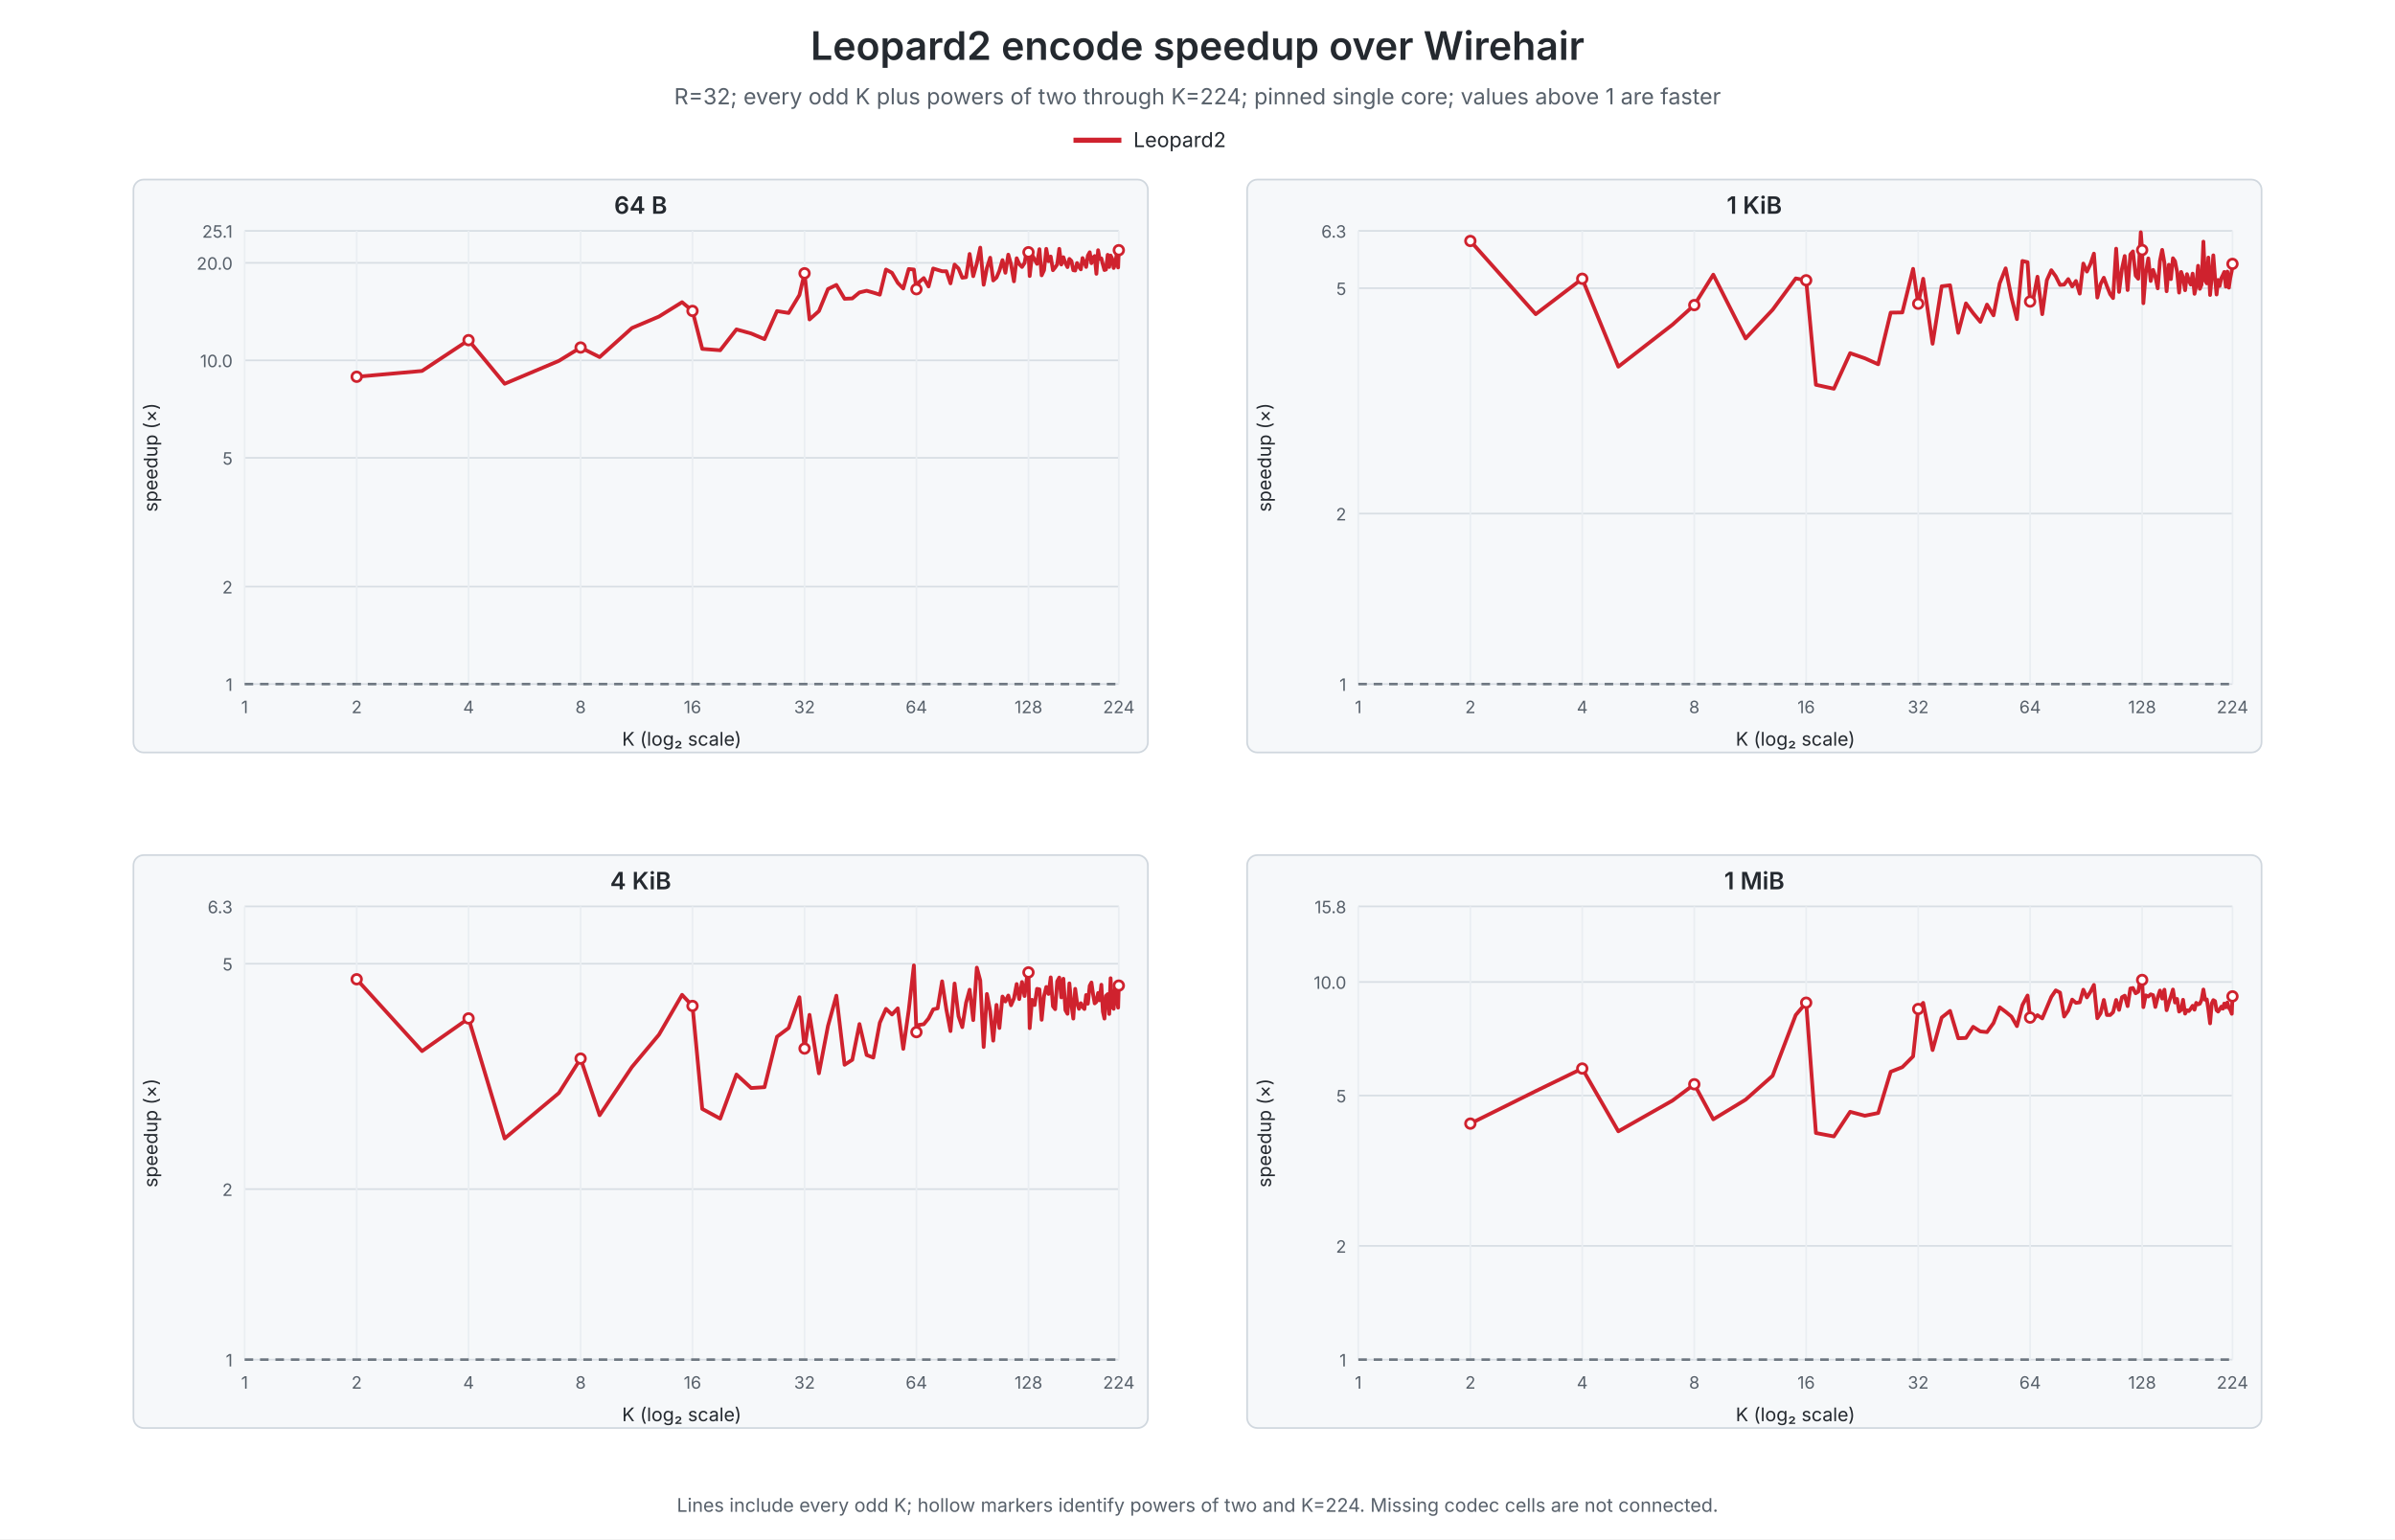
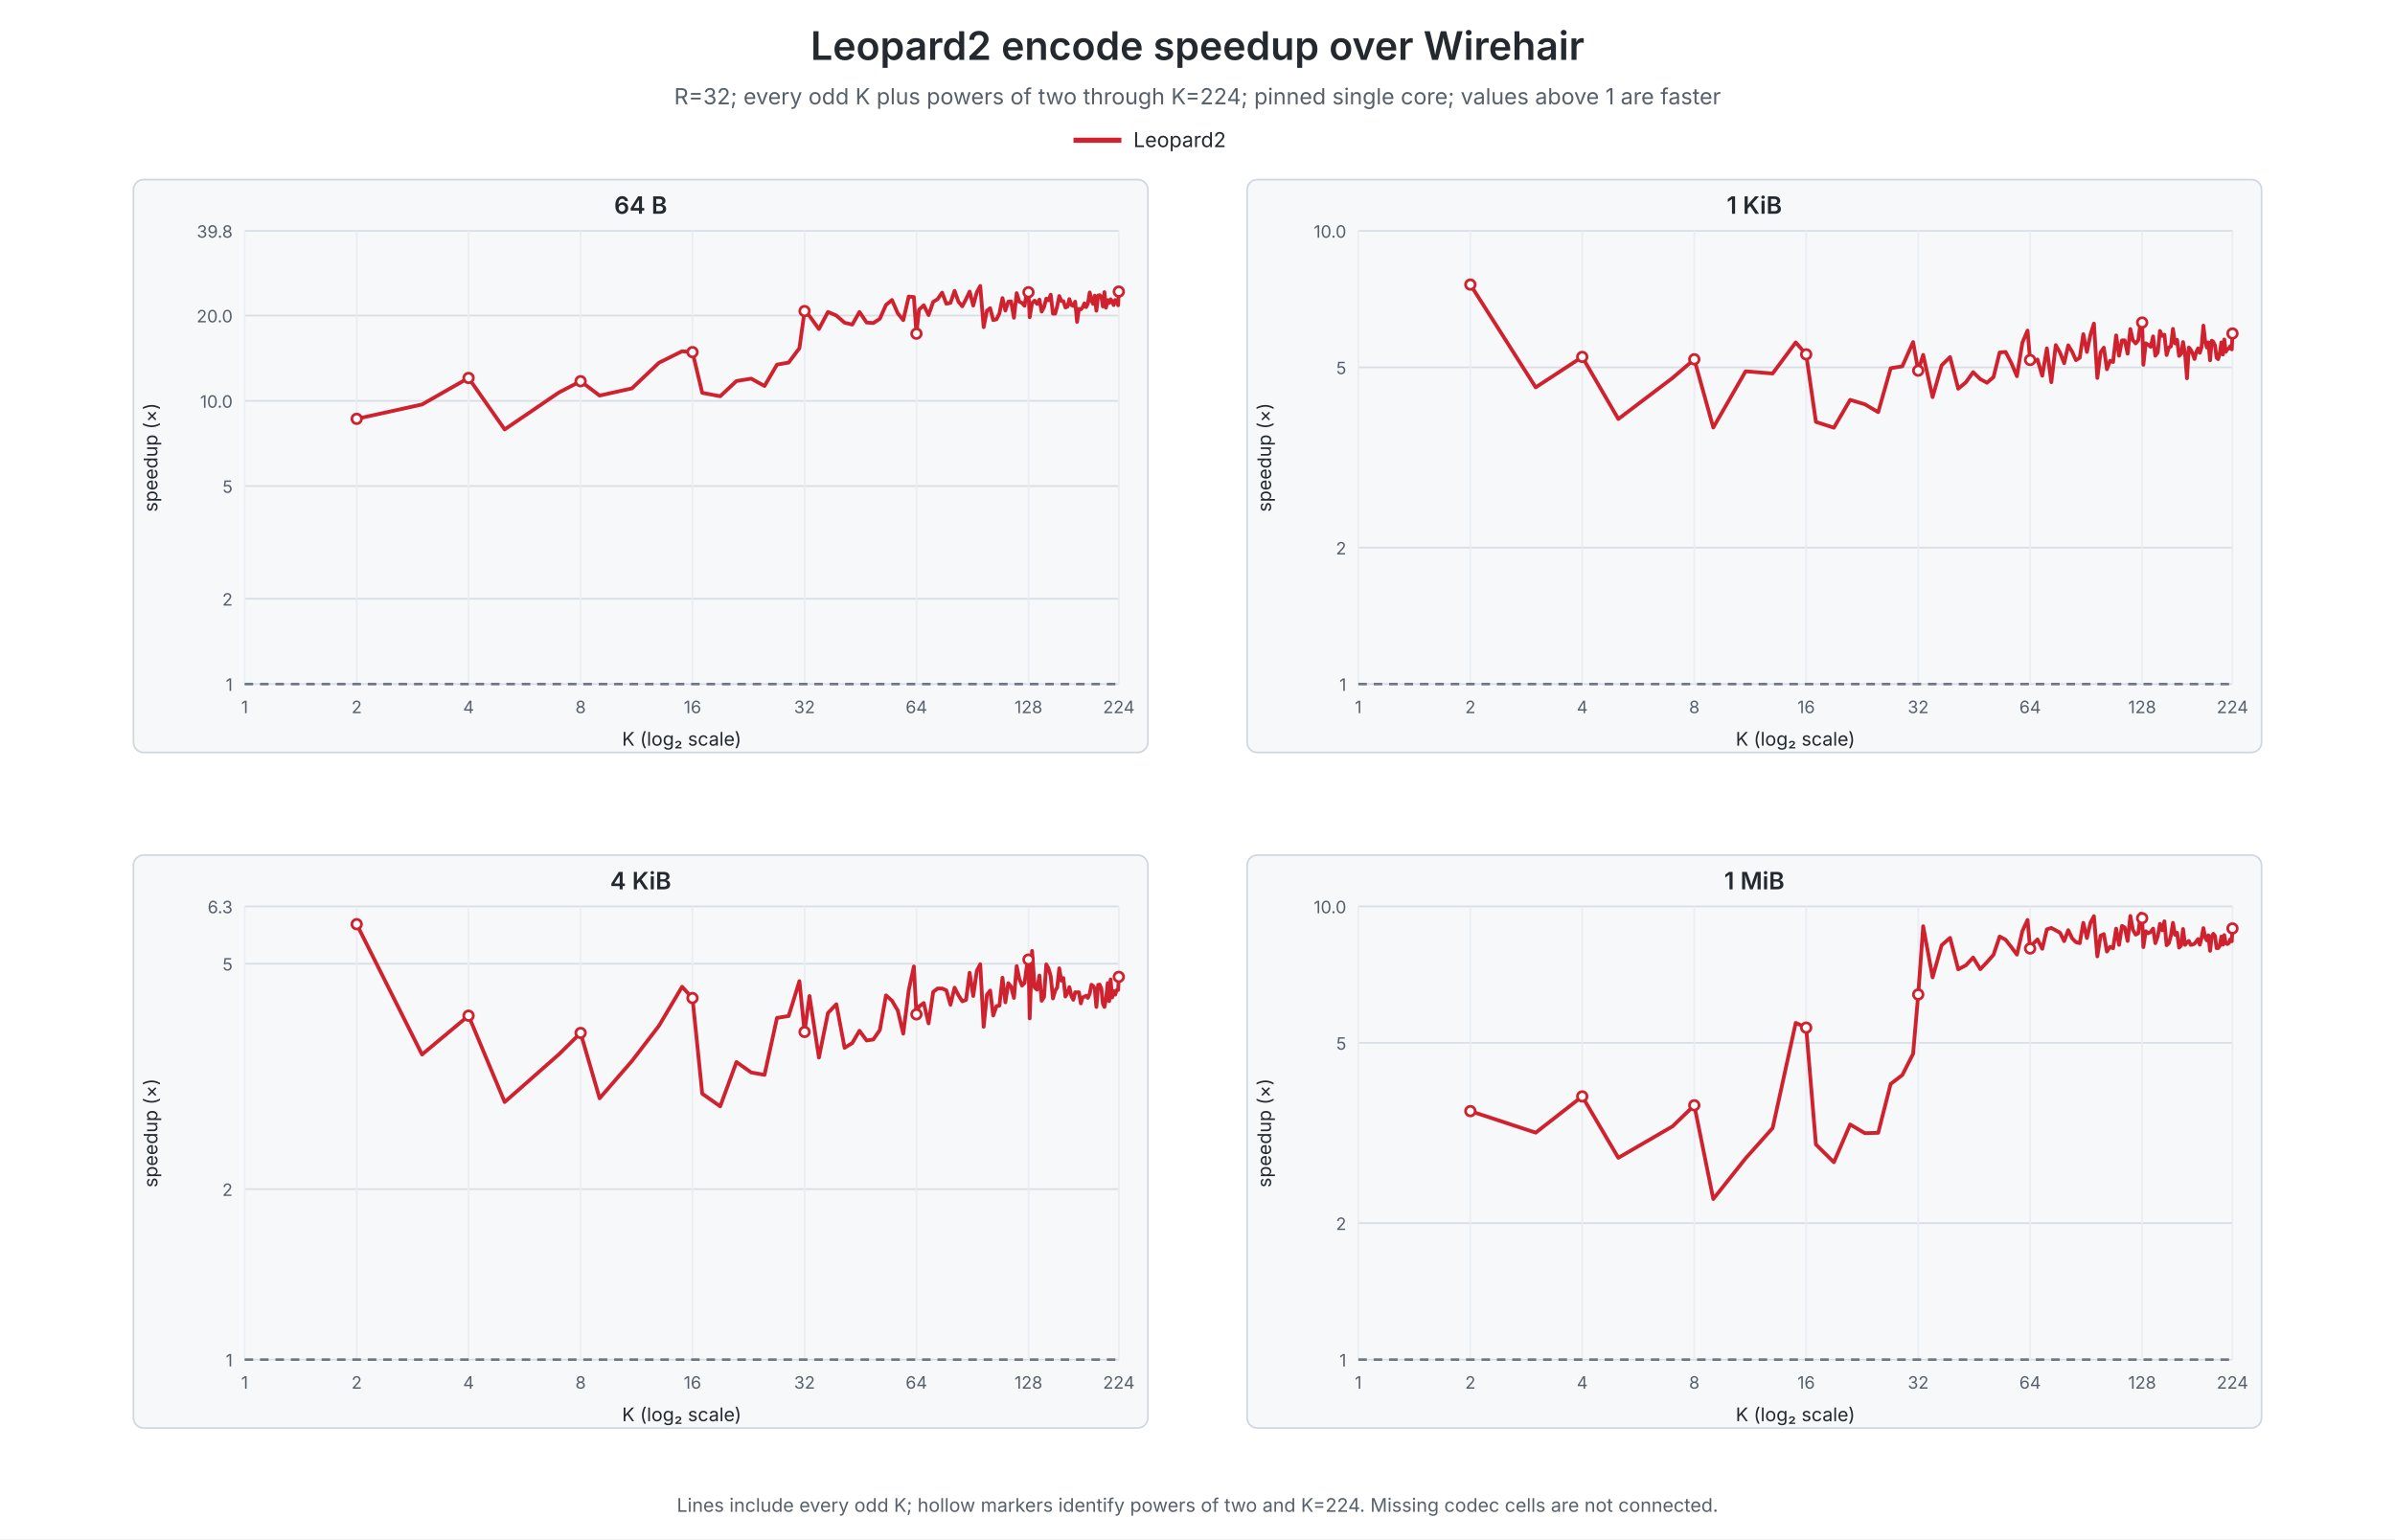
<svg xmlns="http://www.w3.org/2000/svg" width="1400" height="900" viewBox="0 0 1400 900">
  <rect width="100%" height="100%" fill="#ffffff" />
  <style>text { font-family: -apple-system,BlinkMacSystemFont,"Segoe UI",sans-serif; }</style>
  <text x="700.0" y="35.0" font-size="23" text-anchor="middle" font-weight="600" fill="#24292f">Leopard2 encode speedup over Wirehair</text>
  <text x="700.0" y="61.0" font-size="13" text-anchor="middle" font-weight="normal" fill="#57606a">R=32; every odd K plus powers of two through K=224; pinned single core; values above 1 are faster</text>
  <line x1="627.5" y1="82" x2="655.5" y2="82" stroke="#cf222e" stroke-width="3" />
  <text x="662.5" y="86.0" font-size="12" text-anchor="start" font-weight="normal" fill="#24292f">Leopard2</text>
  <rect x="78.0" y="105.0" width="593.0" height="335.0" rx="6" fill="#f6f8fa" stroke="#d0d7de" />
  <text x="374.5" y="125.0" font-size="14" text-anchor="middle" font-weight="600" fill="#24292f">64 B</text>
  <line x1="143.0" y1="400.0" x2="654.0" y2="400.0" stroke="#d8dee4" stroke-width="1" />
  <text x="136.0" y="404.0" font-size="10" text-anchor="end" font-weight="normal" fill="#57606a">1</text>
-   <line x1="143.0" y1="343.0" x2="654.0" y2="343.0" stroke="#d8dee4" stroke-width="1" />
-   <text x="136.0" y="347.0" font-size="10" text-anchor="end" font-weight="normal" fill="#57606a">2</text>
-   <line x1="143.0" y1="267.7" x2="654.0" y2="267.7" stroke="#d8dee4" stroke-width="1" />
-   <text x="136.0" y="271.7" font-size="10" text-anchor="end" font-weight="normal" fill="#57606a">5</text>
-   <line x1="143.0" y1="210.7" x2="654.0" y2="210.7" stroke="#d8dee4" stroke-width="1" />
-   <text x="136.0" y="214.7" font-size="10" text-anchor="end" font-weight="normal" fill="#57606a">10.0</text>
-   <line x1="143.0" y1="153.7" x2="654.0" y2="153.7" stroke="#d8dee4" stroke-width="1" />
-   <text x="136.0" y="157.7" font-size="10" text-anchor="end" font-weight="normal" fill="#57606a">20.0</text>
+   <line x1="143.0" y1="350.1" x2="654.0" y2="350.1" stroke="#d8dee4" stroke-width="1" />
+   <text x="136.0" y="354.1" font-size="10" text-anchor="end" font-weight="normal" fill="#57606a">2</text>
+   <line x1="143.0" y1="284.2" x2="654.0" y2="284.2" stroke="#d8dee4" stroke-width="1" />
+   <text x="136.0" y="288.2" font-size="10" text-anchor="end" font-weight="normal" fill="#57606a">5</text>
+   <line x1="143.0" y1="234.4" x2="654.0" y2="234.4" stroke="#d8dee4" stroke-width="1" />
+   <text x="136.0" y="238.4" font-size="10" text-anchor="end" font-weight="normal" fill="#57606a">10.0</text>
+   <line x1="143.0" y1="184.5" x2="654.0" y2="184.5" stroke="#d8dee4" stroke-width="1" />
+   <text x="136.0" y="188.5" font-size="10" text-anchor="end" font-weight="normal" fill="#57606a">20.0</text>
  <line x1="143.0" y1="135.0" x2="654.0" y2="135.0" stroke="#d8dee4" stroke-width="1" />
-   <text x="136.0" y="139.0" font-size="10" text-anchor="end" font-weight="normal" fill="#57606a">25.1</text>
+   <text x="136.0" y="139.0" font-size="10" text-anchor="end" font-weight="normal" fill="#57606a">39.8</text>
  <line x1="143.0" y1="135.0" x2="143.0" y2="400.0" stroke="#eaeef2" stroke-width="1" />
  <text x="143.0" y="417.0" font-size="10" text-anchor="middle" font-weight="normal" fill="#57606a">1</text>
  <line x1="208.5" y1="135.0" x2="208.5" y2="400.0" stroke="#eaeef2" stroke-width="1" />
  <text x="208.5" y="417.0" font-size="10" text-anchor="middle" font-weight="normal" fill="#57606a">2</text>
  <line x1="273.9" y1="135.0" x2="273.9" y2="400.0" stroke="#eaeef2" stroke-width="1" />
  <text x="273.9" y="417.0" font-size="10" text-anchor="middle" font-weight="normal" fill="#57606a">4</text>
  <line x1="339.4" y1="135.0" x2="339.4" y2="400.0" stroke="#eaeef2" stroke-width="1" />
  <text x="339.4" y="417.0" font-size="10" text-anchor="middle" font-weight="normal" fill="#57606a">8</text>
  <line x1="404.8" y1="135.0" x2="404.8" y2="400.0" stroke="#eaeef2" stroke-width="1" />
  <text x="404.8" y="417.0" font-size="10" text-anchor="middle" font-weight="normal" fill="#57606a">16</text>
  <line x1="470.3" y1="135.0" x2="470.3" y2="400.0" stroke="#eaeef2" stroke-width="1" />
  <text x="470.3" y="417.0" font-size="10" text-anchor="middle" font-weight="normal" fill="#57606a">32</text>
  <line x1="535.7" y1="135.0" x2="535.7" y2="400.0" stroke="#eaeef2" stroke-width="1" />
  <text x="535.7" y="417.0" font-size="10" text-anchor="middle" font-weight="normal" fill="#57606a">64</text>
  <line x1="601.2" y1="135.0" x2="601.2" y2="400.0" stroke="#eaeef2" stroke-width="1" />
  <text x="601.2" y="417.0" font-size="10" text-anchor="middle" font-weight="normal" fill="#57606a">128</text>
  <line x1="654.0" y1="135.0" x2="654.0" y2="400.0" stroke="#eaeef2" stroke-width="1" />
  <text x="654.0" y="417.0" font-size="10" text-anchor="middle" font-weight="normal" fill="#57606a">224</text>
  <line x1="143.0" y1="400.0" x2="654.0" y2="400.0" stroke="#6e7781" stroke-width="1.5" stroke-dasharray="5 4" />
-   <polyline points="208.5,220.3 246.7,216.9 273.9,198.9 295.0,224.4 326.7,211.0 339.4,203.2 350.5,208.8 369.4,191.8 385.2,185.1 398.7,176.7 404.8,181.8 410.5,204.0 421.0,204.8 430.5,192.6 439.1,195.0 446.9,198.3 454.2,181.9 461.0,183.0 467.3,172.5 470.3,159.8 473.2,186.8 478.7,181.9 484.0,169.0 488.9,166.6 493.7,174.7 498.2,174.5 502.4,171.0 506.6,170.0 510.5,171.1 514.3,172.3 517.9,157.6 521.4,159.5 524.8,165.4 528.0,168.7 531.2,157.3 534.2,157.6 535.7,169.1 537.2,165.0 540.0,162.6 542.8,167.5 545.5,157.0 548.1,157.8 550.7,158.6 553.2,158.6 555.6,165.7 558.0,154.7 560.3,157.0 562.5,162.4 564.7,162.1 566.8,148.5 568.9,161.5 571.0,154.0 573.0,144.8 575.0,166.5 576.9,156.7 578.8,150.7 580.6,164.0 582.5,162.3 584.2,158.3 586.0,152.1 587.7,159.5 589.4,148.9 591.0,154.5 592.7,164.5 594.3,151.0 595.8,154.4 597.4,156.1 598.9,153.8 600.4,145.6 601.2,147.5 601.9,161.4 603.3,148.9 604.8,151.8 606.2,154.3 607.6,145.7 608.9,161.0 610.3,158.0 611.6,145.5 612.9,152.7 614.2,150.0 615.5,158.0 616.8,156.4 618.0,154.6 619.2,145.5 620.4,154.7 621.6,150.4 622.8,153.9 624.0,156.2 625.1,151.4 626.3,152.6 627.4,158.0 628.5,158.2 629.6,153.8 630.7,156.0 631.8,157.5 632.8,150.9 633.9,153.4 634.9,156.1 635.9,149.5 637.0,147.5 638.0,153.9 639.0,150.5 639.9,149.7 640.9,160.1 641.9,146.3 642.8,151.5 643.8,151.1 644.7,154.7 645.6,157.9 646.5,157.6 647.5,149.0 648.4,156.1 649.2,149.4 650.1,151.2 651.0,156.7 651.9,154.3 652.7,149.1 653.6,156.4 654.0,146.3" fill="none" stroke="#cf222e" stroke-width="2.2" stroke-linejoin="round" stroke-linecap="round" />
-   <circle cx="208.5" cy="220.3" r="2.8" fill="#fff" stroke="#cf222e" stroke-width="1.6" />
-   <circle cx="273.9" cy="198.9" r="2.8" fill="#fff" stroke="#cf222e" stroke-width="1.6" />
-   <circle cx="339.4" cy="203.2" r="2.8" fill="#fff" stroke="#cf222e" stroke-width="1.6" />
-   <circle cx="404.8" cy="181.8" r="2.8" fill="#fff" stroke="#cf222e" stroke-width="1.6" />
-   <circle cx="470.3" cy="159.8" r="2.8" fill="#fff" stroke="#cf222e" stroke-width="1.6" />
-   <circle cx="535.7" cy="169.1" r="2.8" fill="#fff" stroke="#cf222e" stroke-width="1.6" />
-   <circle cx="601.2" cy="147.5" r="2.8" fill="#fff" stroke="#cf222e" stroke-width="1.6" />
-   <circle cx="654.0" cy="146.3" r="2.8" fill="#fff" stroke="#cf222e" stroke-width="1.6" />
+   <polyline points="208.5,244.9 246.7,236.5 273.9,221.0 295.0,251.1 326.7,229.5 339.4,222.9 350.5,231.3 369.4,227.1 385.2,212.1 398.7,205.4 404.8,205.9 410.5,229.7 421.0,231.7 430.5,222.8 439.1,221.4 446.9,225.7 454.2,213.2 461.0,212.0 467.3,203.6 470.3,181.9 473.2,184.8 478.7,192.4 484.0,182.4 488.9,184.5 493.7,188.7 498.2,189.8 502.4,182.4 506.6,188.6 510.5,188.9 514.3,186.4 517.9,178.3 521.4,175.4 524.8,183.2 528.0,187.2 531.2,173.4 534.2,173.7 535.7,195.1 537.2,181.1 540.0,178.5 542.8,184.2 545.5,176.5 548.1,174.9 550.7,171.1 553.2,177.6 555.6,177.1 558.0,170.1 560.3,176.5 562.5,179.1 564.7,174.9 566.8,170.5 568.9,178.7 571.0,170.9 573.0,167.2 575.0,191.3 576.9,181.7 578.8,180.2 580.6,187.2 582.5,186.7 584.2,183.3 586.0,174.3 587.7,181.6 589.4,176.4 591.0,176.2 592.7,185.8 594.3,171.4 595.8,176.4 597.4,177.1 598.9,178.8 600.4,169.6 601.2,170.9 601.9,185.5 603.3,177.2 604.8,175.8 606.2,177.7 607.6,175.2 608.9,182.2 610.3,179.5 611.6,174.6 612.9,175.6 614.2,172.3 615.5,183.4 616.8,183.4 618.0,179.0 619.2,173.1 620.4,176.0 621.6,176.1 622.8,179.8 624.0,179.3 625.1,174.9 626.3,178.4 627.4,178.9 628.5,176.4 629.6,188.2 630.7,180.6 631.8,180.9 632.8,179.8 633.9,177.4 634.9,179.6 635.9,177.6 637.0,171.0 638.0,175.8 639.0,177.7 639.9,172.9 640.9,181.7 641.9,172.8 642.8,172.6 643.8,173.5 644.7,179.2 645.6,170.8 646.5,179.9 647.5,175.5 648.4,177.2 649.2,175.0 650.1,176.1 651.0,178.4 651.9,175.4 652.7,175.9 653.6,178.5 654.0,170.5" fill="none" stroke="#cf222e" stroke-width="2.2" stroke-linejoin="round" stroke-linecap="round" />
+   <circle cx="208.5" cy="244.9" r="2.8" fill="#fff" stroke="#cf222e" stroke-width="1.6" />
+   <circle cx="273.9" cy="221.0" r="2.8" fill="#fff" stroke="#cf222e" stroke-width="1.6" />
+   <circle cx="339.4" cy="222.9" r="2.8" fill="#fff" stroke="#cf222e" stroke-width="1.6" />
+   <circle cx="404.8" cy="205.9" r="2.8" fill="#fff" stroke="#cf222e" stroke-width="1.6" />
+   <circle cx="470.3" cy="181.9" r="2.8" fill="#fff" stroke="#cf222e" stroke-width="1.6" />
+   <circle cx="535.7" cy="195.1" r="2.8" fill="#fff" stroke="#cf222e" stroke-width="1.6" />
+   <circle cx="601.2" cy="170.9" r="2.8" fill="#fff" stroke="#cf222e" stroke-width="1.6" />
+   <circle cx="654.0" cy="170.5" r="2.8" fill="#fff" stroke="#cf222e" stroke-width="1.6" />
  <text x="398.5" y="436.0" font-size="11" text-anchor="middle" font-weight="normal" fill="#24292f">K (log₂ scale)</text>
  <text x="92.0" y="267.5" font-size="11" text-anchor="middle" font-weight="normal" fill="#24292f" transform="rotate(-90 92.0 267.5)">speedup (×)</text>
  <rect x="729.0" y="105.0" width="593.0" height="335.0" rx="6" fill="#f6f8fa" stroke="#d0d7de" />
  <text x="1025.5" y="125.0" font-size="14" text-anchor="middle" font-weight="600" fill="#24292f">1 KiB</text>
  <line x1="794.0" y1="400.0" x2="1305.0" y2="400.0" stroke="#d8dee4" stroke-width="1" />
  <text x="787.0" y="404.0" font-size="10" text-anchor="end" font-weight="normal" fill="#57606a">1</text>
-   <line x1="794.0" y1="300.3" x2="1305.0" y2="300.3" stroke="#d8dee4" stroke-width="1" />
-   <text x="787.0" y="304.3" font-size="10" text-anchor="end" font-weight="normal" fill="#57606a">2</text>
-   <line x1="794.0" y1="168.5" x2="1305.0" y2="168.5" stroke="#d8dee4" stroke-width="1" />
-   <text x="787.0" y="172.5" font-size="10" text-anchor="end" font-weight="normal" fill="#57606a">5</text>
+   <line x1="794.0" y1="320.2" x2="1305.0" y2="320.2" stroke="#d8dee4" stroke-width="1" />
+   <text x="787.0" y="324.2" font-size="10" text-anchor="end" font-weight="normal" fill="#57606a">2</text>
+   <line x1="794.0" y1="214.8" x2="1305.0" y2="214.8" stroke="#d8dee4" stroke-width="1" />
+   <text x="787.0" y="218.8" font-size="10" text-anchor="end" font-weight="normal" fill="#57606a">5</text>
  <line x1="794.0" y1="135.0" x2="1305.0" y2="135.0" stroke="#d8dee4" stroke-width="1" />
-   <text x="787.0" y="139.0" font-size="10" text-anchor="end" font-weight="normal" fill="#57606a">6.3</text>
+   <text x="787.0" y="139.0" font-size="10" text-anchor="end" font-weight="normal" fill="#57606a">10.0</text>
  <line x1="794.0" y1="135.0" x2="794.0" y2="400.0" stroke="#eaeef2" stroke-width="1" />
  <text x="794.0" y="417.0" font-size="10" text-anchor="middle" font-weight="normal" fill="#57606a">1</text>
  <line x1="859.5" y1="135.0" x2="859.5" y2="400.0" stroke="#eaeef2" stroke-width="1" />
  <text x="859.5" y="417.0" font-size="10" text-anchor="middle" font-weight="normal" fill="#57606a">2</text>
  <line x1="924.9" y1="135.0" x2="924.9" y2="400.0" stroke="#eaeef2" stroke-width="1" />
  <text x="924.9" y="417.0" font-size="10" text-anchor="middle" font-weight="normal" fill="#57606a">4</text>
  <line x1="990.4" y1="135.0" x2="990.4" y2="400.0" stroke="#eaeef2" stroke-width="1" />
  <text x="990.4" y="417.0" font-size="10" text-anchor="middle" font-weight="normal" fill="#57606a">8</text>
  <line x1="1055.8" y1="135.0" x2="1055.8" y2="400.0" stroke="#eaeef2" stroke-width="1" />
  <text x="1055.8" y="417.0" font-size="10" text-anchor="middle" font-weight="normal" fill="#57606a">16</text>
  <line x1="1121.3" y1="135.0" x2="1121.3" y2="400.0" stroke="#eaeef2" stroke-width="1" />
  <text x="1121.3" y="417.0" font-size="10" text-anchor="middle" font-weight="normal" fill="#57606a">32</text>
  <line x1="1186.7" y1="135.0" x2="1186.7" y2="400.0" stroke="#eaeef2" stroke-width="1" />
  <text x="1186.7" y="417.0" font-size="10" text-anchor="middle" font-weight="normal" fill="#57606a">64</text>
  <line x1="1252.2" y1="135.0" x2="1252.2" y2="400.0" stroke="#eaeef2" stroke-width="1" />
  <text x="1252.2" y="417.0" font-size="10" text-anchor="middle" font-weight="normal" fill="#57606a">128</text>
  <line x1="1305.0" y1="135.0" x2="1305.0" y2="400.0" stroke="#eaeef2" stroke-width="1" />
  <text x="1305.0" y="417.0" font-size="10" text-anchor="middle" font-weight="normal" fill="#57606a">224</text>
  <line x1="794.0" y1="400.0" x2="1305.0" y2="400.0" stroke="#6e7781" stroke-width="1.5" stroke-dasharray="5 4" />
-   <polyline points="859.5,140.9 897.7,183.7 924.9,163.0 946.0,214.4 977.7,189.8 990.4,178.4 1001.5,160.6 1020.4,197.9 1036.2,181.1 1049.7,162.8 1055.8,163.9 1061.5,225.0 1072.0,227.3 1081.5,206.5 1090.1,209.5 1097.9,213.0 1105.2,182.8 1112.0,182.7 1118.3,157.2 1121.3,177.6 1124.2,163.0 1129.7,201.0 1135.0,167.4 1139.9,166.8 1144.7,194.6 1149.2,177.4 1153.4,183.1 1157.6,188.2 1161.5,178.1 1165.3,184.4 1168.9,165.7 1172.4,156.9 1175.8,174.1 1179.0,186.6 1182.2,152.6 1185.2,153.3 1186.7,176.3 1188.2,176.6 1191.0,161.8 1193.8,183.7 1196.5,163.8 1199.1,158.0 1201.7,161.6 1204.2,166.6 1206.6,166.4 1209.0,163.2 1211.3,167.5 1213.5,164.3 1215.7,171.7 1217.8,154.1 1219.9,158.8 1222.0,154.3 1224.0,148.3 1226.0,174.0 1227.9,166.1 1229.8,162.4 1231.6,167.3 1233.5,172.0 1235.2,174.3 1237.0,145.4 1238.7,170.7 1240.4,157.2 1242.0,149.7 1243.7,169.6 1245.3,148.8 1246.8,147.0 1248.4,161.2 1249.9,163.0 1251.4,135.8 1252.2,146.2 1252.9,177.3 1254.3,159.7 1255.8,151.1 1257.2,164.3 1258.6,157.8 1259.9,161.7 1261.3,168.6 1262.6,152.5 1263.9,146.1 1265.2,153.6 1266.5,170.3 1267.8,154.8 1269.0,163.2 1270.2,151.0 1271.4,152.7 1272.6,158.8 1273.8,171.1 1275.0,159.0 1276.1,162.2 1277.3,169.7 1278.4,160.3 1279.5,164.0 1280.6,166.4 1281.7,160.0 1282.8,171.8 1283.8,167.1 1284.9,155.4 1285.9,168.9 1286.9,166.5 1288.0,141.3 1289.0,164.1 1290.0,165.7 1290.9,150.6 1291.9,172.5 1292.9,161.6 1293.8,149.3 1294.8,162.4 1295.7,172.2 1296.6,163.7 1297.5,167.2 1298.5,162.6 1299.4,160.8 1300.2,159.0 1301.1,167.6 1302.0,158.8 1302.9,168.2 1303.7,162.7 1304.6,158.3 1305.0,154.3" fill="none" stroke="#cf222e" stroke-width="2.2" stroke-linejoin="round" stroke-linecap="round" />
-   <circle cx="859.5" cy="140.9" r="2.8" fill="#fff" stroke="#cf222e" stroke-width="1.6" />
-   <circle cx="924.9" cy="163.0" r="2.8" fill="#fff" stroke="#cf222e" stroke-width="1.6" />
-   <circle cx="990.4" cy="178.4" r="2.8" fill="#fff" stroke="#cf222e" stroke-width="1.6" />
-   <circle cx="1055.8" cy="163.9" r="2.8" fill="#fff" stroke="#cf222e" stroke-width="1.6" />
-   <circle cx="1121.3" cy="177.6" r="2.8" fill="#fff" stroke="#cf222e" stroke-width="1.6" />
-   <circle cx="1186.7" cy="176.3" r="2.8" fill="#fff" stroke="#cf222e" stroke-width="1.6" />
-   <circle cx="1252.2" cy="146.2" r="2.8" fill="#fff" stroke="#cf222e" stroke-width="1.6" />
-   <circle cx="1305.0" cy="154.3" r="2.8" fill="#fff" stroke="#cf222e" stroke-width="1.6" />
+   <polyline points="859.5,166.4 897.7,226.5 924.9,208.7 946.0,245.0 977.7,221.0 990.4,210.1 1001.5,250.0 1020.4,217.1 1036.2,218.4 1049.7,200.2 1055.8,207.2 1061.5,246.7 1072.0,250.1 1081.5,233.8 1090.1,236.4 1097.9,241.0 1105.2,215.3 1112.0,214.2 1118.3,200.0 1121.3,216.7 1124.2,207.5 1129.7,232.2 1135.0,213.6 1139.9,208.8 1144.7,227.3 1149.2,223.5 1153.4,217.6 1157.6,221.7 1161.5,223.8 1165.3,220.5 1168.9,206.1 1172.4,205.8 1175.8,212.4 1179.0,220.0 1182.2,200.3 1185.2,193.3 1186.7,210.5 1188.2,212.0 1191.0,210.2 1193.8,219.7 1196.5,203.7 1199.1,223.5 1201.7,201.8 1204.2,206.2 1206.6,212.4 1209.0,201.9 1211.3,205.7 1213.5,210.6 1215.7,209.2 1217.8,195.4 1219.9,205.8 1222.0,195.6 1224.0,189.2 1226.0,221.0 1227.9,206.0 1229.8,203.3 1231.6,215.9 1233.5,210.9 1235.2,211.7 1237.0,196.1 1238.7,208.0 1240.4,199.0 1242.0,199.0 1243.7,206.8 1245.3,192.4 1246.8,199.0 1248.4,200.8 1249.9,199.0 1251.4,187.5 1252.2,188.6 1252.9,213.3 1254.3,200.7 1255.8,201.6 1257.2,202.8 1258.6,196.7 1259.9,208.0 1261.3,206.1 1262.6,193.5 1263.9,196.4 1265.2,195.7 1266.5,207.6 1267.8,203.2 1269.0,202.6 1270.2,192.3 1271.4,200.8 1272.6,198.7 1273.8,208.1 1275.0,206.9 1276.1,200.0 1277.3,207.1 1278.4,221.2 1279.5,203.2 1280.6,204.5 1281.7,206.8 1282.8,209.9 1283.8,205.9 1284.9,203.7 1285.9,206.3 1286.9,203.2 1288.0,190.4 1289.0,199.2 1290.0,203.2 1290.9,200.2 1291.9,210.7 1292.9,199.2 1293.8,199.9 1294.8,202.0 1295.7,209.1 1296.6,210.0 1297.5,206.9 1298.5,200.2 1299.4,207.3 1300.2,198.5 1301.1,205.7 1302.0,204.3 1302.9,203.8 1303.7,202.4 1304.6,204.3 1305.0,195.0" fill="none" stroke="#cf222e" stroke-width="2.2" stroke-linejoin="round" stroke-linecap="round" />
+   <circle cx="859.5" cy="166.4" r="2.8" fill="#fff" stroke="#cf222e" stroke-width="1.6" />
+   <circle cx="924.9" cy="208.7" r="2.8" fill="#fff" stroke="#cf222e" stroke-width="1.6" />
+   <circle cx="990.4" cy="210.1" r="2.8" fill="#fff" stroke="#cf222e" stroke-width="1.6" />
+   <circle cx="1055.8" cy="207.2" r="2.8" fill="#fff" stroke="#cf222e" stroke-width="1.6" />
+   <circle cx="1121.3" cy="216.7" r="2.8" fill="#fff" stroke="#cf222e" stroke-width="1.6" />
+   <circle cx="1186.7" cy="210.5" r="2.8" fill="#fff" stroke="#cf222e" stroke-width="1.6" />
+   <circle cx="1252.2" cy="188.6" r="2.8" fill="#fff" stroke="#cf222e" stroke-width="1.6" />
+   <circle cx="1305.0" cy="195.0" r="2.8" fill="#fff" stroke="#cf222e" stroke-width="1.6" />
  <text x="1049.5" y="436.0" font-size="11" text-anchor="middle" font-weight="normal" fill="#24292f">K (log₂ scale)</text>
  <text x="743.0" y="267.5" font-size="11" text-anchor="middle" font-weight="normal" fill="#24292f" transform="rotate(-90 743.0 267.5)">speedup (×)</text>
  <rect x="78.0" y="500.0" width="593.0" height="335.0" rx="6" fill="#f6f8fa" stroke="#d0d7de" />
  <text x="374.5" y="520.0" font-size="14" text-anchor="middle" font-weight="600" fill="#24292f">4 KiB</text>
  <line x1="143.0" y1="795.0" x2="654.0" y2="795.0" stroke="#d8dee4" stroke-width="1" />
  <text x="136.0" y="799.0" font-size="10" text-anchor="end" font-weight="normal" fill="#57606a">1</text>
  <line x1="143.0" y1="695.3" x2="654.0" y2="695.3" stroke="#d8dee4" stroke-width="1" />
  <text x="136.0" y="699.3" font-size="10" text-anchor="end" font-weight="normal" fill="#57606a">2</text>
  <line x1="143.0" y1="563.5" x2="654.0" y2="563.5" stroke="#d8dee4" stroke-width="1" />
  <text x="136.0" y="567.5" font-size="10" text-anchor="end" font-weight="normal" fill="#57606a">5</text>
  <line x1="143.0" y1="530.0" x2="654.0" y2="530.0" stroke="#d8dee4" stroke-width="1" />
  <text x="136.0" y="534.0" font-size="10" text-anchor="end" font-weight="normal" fill="#57606a">6.3</text>
  <line x1="143.0" y1="530.0" x2="143.0" y2="795.0" stroke="#eaeef2" stroke-width="1" />
  <text x="143.0" y="812.0" font-size="10" text-anchor="middle" font-weight="normal" fill="#57606a">1</text>
  <line x1="208.5" y1="530.0" x2="208.5" y2="795.0" stroke="#eaeef2" stroke-width="1" />
  <text x="208.5" y="812.0" font-size="10" text-anchor="middle" font-weight="normal" fill="#57606a">2</text>
  <line x1="273.9" y1="530.0" x2="273.9" y2="795.0" stroke="#eaeef2" stroke-width="1" />
  <text x="273.9" y="812.0" font-size="10" text-anchor="middle" font-weight="normal" fill="#57606a">4</text>
  <line x1="339.4" y1="530.0" x2="339.4" y2="795.0" stroke="#eaeef2" stroke-width="1" />
  <text x="339.4" y="812.0" font-size="10" text-anchor="middle" font-weight="normal" fill="#57606a">8</text>
  <line x1="404.8" y1="530.0" x2="404.8" y2="795.0" stroke="#eaeef2" stroke-width="1" />
  <text x="404.8" y="812.0" font-size="10" text-anchor="middle" font-weight="normal" fill="#57606a">16</text>
  <line x1="470.3" y1="530.0" x2="470.3" y2="795.0" stroke="#eaeef2" stroke-width="1" />
  <text x="470.3" y="812.0" font-size="10" text-anchor="middle" font-weight="normal" fill="#57606a">32</text>
  <line x1="535.7" y1="530.0" x2="535.7" y2="795.0" stroke="#eaeef2" stroke-width="1" />
  <text x="535.7" y="812.0" font-size="10" text-anchor="middle" font-weight="normal" fill="#57606a">64</text>
  <line x1="601.2" y1="530.0" x2="601.2" y2="795.0" stroke="#eaeef2" stroke-width="1" />
  <text x="601.2" y="812.0" font-size="10" text-anchor="middle" font-weight="normal" fill="#57606a">128</text>
  <line x1="654.0" y1="530.0" x2="654.0" y2="795.0" stroke="#eaeef2" stroke-width="1" />
  <text x="654.0" y="812.0" font-size="10" text-anchor="middle" font-weight="normal" fill="#57606a">224</text>
  <line x1="143.0" y1="795.0" x2="654.0" y2="795.0" stroke="#6e7781" stroke-width="1.5" stroke-dasharray="5 4" />
-   <polyline points="208.5,572.6 246.7,614.6 273.9,595.5 295.0,665.7 326.7,639.1 339.4,619.0 350.5,652.1 369.4,623.9 385.2,605.0 398.7,581.7 404.8,588.2 410.5,648.4 421.0,654.1 430.5,628.3 439.1,636.2 446.9,635.7 454.2,606.2 461.0,601.1 467.3,583.1 470.3,613.1 473.2,593.4 478.7,627.6 484.0,599.9 488.9,582.2 493.7,622.6 498.2,619.7 502.4,598.8 506.6,616.9 510.5,618.4 514.3,598.0 517.9,589.9 521.4,593.2 524.8,589.6 528.0,613.3 531.2,590.7 534.2,564.5 535.7,603.5 537.2,599.3 540.0,598.9 542.8,595.5 545.5,590.2 548.1,589.6 550.7,573.8 553.2,590.3 555.6,602.9 558.0,575.1 560.3,594.2 562.5,600.6 564.7,586.4 566.8,578.7 568.9,596.5 571.0,565.8 573.0,573.3 575.0,612.2 576.9,581.2 578.8,591.2 580.6,608.5 582.5,587.6 584.2,601.1 586.0,582.7 587.7,585.6 589.4,582.1 591.0,587.8 592.7,583.8 594.3,575.4 595.8,584.2 597.4,574.2 598.9,582.4 600.4,570.9 601.2,568.6 601.9,601.2 603.3,584.6 604.8,587.7 606.2,578.2 607.6,578.5 608.9,596.3 610.3,582.4 611.6,577.1 612.9,581.2 614.2,571.5 615.5,588.4 616.8,590.1 618.0,573.8 619.2,571.6 620.4,583.2 621.6,572.3 622.8,590.7 624.0,592.8 625.1,575.0 626.3,587.5 627.4,595.6 628.5,578.2 629.6,586.3 630.7,589.9 631.8,586.6 632.8,588.8 633.9,590.0 634.9,581.8 635.9,586.9 637.0,576.4 638.0,574.5 639.0,581.6 639.9,586.7 640.9,585.8 641.9,580.6 642.8,584.9 643.8,575.8 644.7,591.6 645.6,595.6 646.5,582.3 647.5,581.3 648.4,592.9 649.2,572.0 650.1,588.9 651.0,589.9 651.9,576.9 652.7,583.4 653.6,589.2 654.0,576.3" fill="none" stroke="#cf222e" stroke-width="2.2" stroke-linejoin="round" stroke-linecap="round" />
-   <circle cx="208.5" cy="572.6" r="2.8" fill="#fff" stroke="#cf222e" stroke-width="1.6" />
-   <circle cx="273.9" cy="595.5" r="2.8" fill="#fff" stroke="#cf222e" stroke-width="1.6" />
-   <circle cx="339.4" cy="619.0" r="2.8" fill="#fff" stroke="#cf222e" stroke-width="1.6" />
-   <circle cx="404.8" cy="588.2" r="2.8" fill="#fff" stroke="#cf222e" stroke-width="1.6" />
-   <circle cx="470.3" cy="613.1" r="2.8" fill="#fff" stroke="#cf222e" stroke-width="1.6" />
-   <circle cx="535.7" cy="603.5" r="2.8" fill="#fff" stroke="#cf222e" stroke-width="1.6" />
-   <circle cx="601.2" cy="568.6" r="2.8" fill="#fff" stroke="#cf222e" stroke-width="1.6" />
-   <circle cx="654.0" cy="576.3" r="2.8" fill="#fff" stroke="#cf222e" stroke-width="1.6" />
+   <polyline points="208.5,540.4 246.7,616.6 273.9,593.9 295.0,644.4 326.7,616.5 339.4,604.0 350.5,642.2 369.4,620.4 385.2,599.8 398.7,577.0 404.8,583.6 410.5,639.5 421.0,646.9 430.5,621.0 439.1,627.1 446.9,628.5 454.2,595.2 461.0,594.1 467.3,573.7 470.3,603.4 473.2,582.4 478.7,618.4 484.0,592.3 488.9,587.2 493.7,612.7 498.2,609.9 502.4,602.7 506.6,608.4 510.5,607.8 514.3,602.3 517.9,582.0 521.4,585.1 524.8,590.9 528.0,604.4 531.2,579.0 534.2,565.1 535.7,593.1 537.2,588.5 540.0,586.5 542.8,598.4 545.5,580.0 548.1,578.0 550.7,578.0 553.2,579.1 555.6,587.5 558.0,577.5 560.3,582.0 562.5,585.5 564.7,584.7 566.8,568.8 568.9,582.4 571.0,567.7 573.0,563.8 575.0,600.4 576.9,581.7 578.8,579.2 580.6,593.8 582.5,588.3 584.2,588.0 586.0,571.7 587.7,586.1 589.4,574.9 591.0,576.9 592.7,583.5 594.3,564.9 595.8,572.2 597.4,576.3 598.9,574.8 600.4,563.7 601.2,561.1 601.9,595.5 603.3,556.0 604.8,577.4 606.2,578.7 607.6,570.4 608.9,585.2 610.3,583.0 611.6,563.9 612.9,566.2 614.2,570.8 615.5,583.8 616.8,579.3 618.0,577.4 619.2,566.2 620.4,573.4 621.6,571.9 622.8,582.7 624.0,580.5 625.1,577.2 626.3,582.5 627.4,584.6 628.5,580.2 629.6,580.3 630.7,580.2 631.8,586.7 632.8,583.2 633.9,582.8 634.9,582.2 635.9,583.5 637.0,581.0 638.0,575.8 639.0,576.5 639.9,577.9 640.9,588.8 641.9,575.9 642.8,575.7 643.8,578.1 644.7,586.9 645.6,588.8 646.5,584.3 647.5,574.8 648.4,585.4 649.2,572.7 650.1,583.3 651.0,579.5 651.9,581.6 652.7,579.0 653.6,578.9 654.0,571.2" fill="none" stroke="#cf222e" stroke-width="2.2" stroke-linejoin="round" stroke-linecap="round" />
+   <circle cx="208.5" cy="540.4" r="2.8" fill="#fff" stroke="#cf222e" stroke-width="1.6" />
+   <circle cx="273.9" cy="593.9" r="2.8" fill="#fff" stroke="#cf222e" stroke-width="1.6" />
+   <circle cx="339.4" cy="604.0" r="2.8" fill="#fff" stroke="#cf222e" stroke-width="1.6" />
+   <circle cx="404.8" cy="583.6" r="2.8" fill="#fff" stroke="#cf222e" stroke-width="1.6" />
+   <circle cx="470.3" cy="603.4" r="2.8" fill="#fff" stroke="#cf222e" stroke-width="1.6" />
+   <circle cx="535.7" cy="593.1" r="2.8" fill="#fff" stroke="#cf222e" stroke-width="1.6" />
+   <circle cx="601.2" cy="561.1" r="2.8" fill="#fff" stroke="#cf222e" stroke-width="1.6" />
+   <circle cx="654.0" cy="571.2" r="2.8" fill="#fff" stroke="#cf222e" stroke-width="1.6" />
  <text x="398.5" y="831.0" font-size="11" text-anchor="middle" font-weight="normal" fill="#24292f">K (log₂ scale)</text>
  <text x="92.0" y="662.5" font-size="11" text-anchor="middle" font-weight="normal" fill="#24292f" transform="rotate(-90 92.0 662.5)">speedup (×)</text>
  <rect x="729.0" y="500.0" width="593.0" height="335.0" rx="6" fill="#f6f8fa" stroke="#d0d7de" />
  <text x="1025.5" y="520.0" font-size="14" text-anchor="middle" font-weight="600" fill="#24292f">1 MiB</text>
  <line x1="794.0" y1="795.0" x2="1305.0" y2="795.0" stroke="#d8dee4" stroke-width="1" />
  <text x="787.0" y="799.0" font-size="10" text-anchor="end" font-weight="normal" fill="#57606a">1</text>
-   <line x1="794.0" y1="728.5" x2="1305.0" y2="728.5" stroke="#d8dee4" stroke-width="1" />
-   <text x="787.0" y="732.5" font-size="10" text-anchor="end" font-weight="normal" fill="#57606a">2</text>
-   <line x1="794.0" y1="640.6" x2="1305.0" y2="640.6" stroke="#d8dee4" stroke-width="1" />
-   <text x="787.0" y="644.6" font-size="10" text-anchor="end" font-weight="normal" fill="#57606a">5</text>
-   <line x1="794.0" y1="574.2" x2="1305.0" y2="574.2" stroke="#d8dee4" stroke-width="1" />
-   <text x="787.0" y="578.2" font-size="10" text-anchor="end" font-weight="normal" fill="#57606a">10.0</text>
+   <line x1="794.0" y1="715.2" x2="1305.0" y2="715.2" stroke="#d8dee4" stroke-width="1" />
+   <text x="787.0" y="719.2" font-size="10" text-anchor="end" font-weight="normal" fill="#57606a">2</text>
+   <line x1="794.0" y1="609.8" x2="1305.0" y2="609.8" stroke="#d8dee4" stroke-width="1" />
+   <text x="787.0" y="613.8" font-size="10" text-anchor="end" font-weight="normal" fill="#57606a">5</text>
  <line x1="794.0" y1="530.0" x2="1305.0" y2="530.0" stroke="#d8dee4" stroke-width="1" />
-   <text x="787.0" y="534.0" font-size="10" text-anchor="end" font-weight="normal" fill="#57606a">15.8</text>
+   <text x="787.0" y="534.0" font-size="10" text-anchor="end" font-weight="normal" fill="#57606a">10.0</text>
  <line x1="794.0" y1="530.0" x2="794.0" y2="795.0" stroke="#eaeef2" stroke-width="1" />
  <text x="794.0" y="812.0" font-size="10" text-anchor="middle" font-weight="normal" fill="#57606a">1</text>
  <line x1="859.5" y1="530.0" x2="859.5" y2="795.0" stroke="#eaeef2" stroke-width="1" />
  <text x="859.5" y="812.0" font-size="10" text-anchor="middle" font-weight="normal" fill="#57606a">2</text>
  <line x1="924.9" y1="530.0" x2="924.9" y2="795.0" stroke="#eaeef2" stroke-width="1" />
  <text x="924.9" y="812.0" font-size="10" text-anchor="middle" font-weight="normal" fill="#57606a">4</text>
  <line x1="990.4" y1="530.0" x2="990.4" y2="795.0" stroke="#eaeef2" stroke-width="1" />
  <text x="990.4" y="812.0" font-size="10" text-anchor="middle" font-weight="normal" fill="#57606a">8</text>
  <line x1="1055.8" y1="530.0" x2="1055.8" y2="795.0" stroke="#eaeef2" stroke-width="1" />
  <text x="1055.8" y="812.0" font-size="10" text-anchor="middle" font-weight="normal" fill="#57606a">16</text>
  <line x1="1121.3" y1="530.0" x2="1121.3" y2="795.0" stroke="#eaeef2" stroke-width="1" />
  <text x="1121.3" y="812.0" font-size="10" text-anchor="middle" font-weight="normal" fill="#57606a">32</text>
  <line x1="1186.7" y1="530.0" x2="1186.7" y2="795.0" stroke="#eaeef2" stroke-width="1" />
  <text x="1186.7" y="812.0" font-size="10" text-anchor="middle" font-weight="normal" fill="#57606a">64</text>
  <line x1="1252.2" y1="530.0" x2="1252.2" y2="795.0" stroke="#eaeef2" stroke-width="1" />
  <text x="1252.2" y="812.0" font-size="10" text-anchor="middle" font-weight="normal" fill="#57606a">128</text>
  <line x1="1305.0" y1="530.0" x2="1305.0" y2="795.0" stroke="#eaeef2" stroke-width="1" />
  <text x="1305.0" y="812.0" font-size="10" text-anchor="middle" font-weight="normal" fill="#57606a">224</text>
  <line x1="794.0" y1="795.0" x2="1305.0" y2="795.0" stroke="#6e7781" stroke-width="1.5" stroke-dasharray="5 4" />
-   <polyline points="859.5,657.0 897.7,638.0 924.9,624.8 946.0,661.5 977.7,643.5 990.4,634.0 1001.5,654.5 1020.4,643.0 1036.2,629.0 1049.7,593.5 1055.8,586.3 1061.5,662.5 1072.0,664.5 1081.5,650.1 1090.1,652.4 1097.9,650.8 1105.2,626.7 1112.0,624.0 1118.3,617.7 1121.3,590.0 1124.2,586.4 1129.7,614.0 1135.0,595.0 1139.9,591.1 1144.7,607.1 1149.2,606.9 1153.4,600.4 1157.6,603.1 1161.5,603.5 1165.3,598.2 1168.9,589.0 1172.4,591.6 1175.8,594.4 1179.0,600.0 1182.2,587.7 1185.2,582.1 1186.7,595.0 1188.2,596.2 1191.0,593.6 1193.8,595.5 1196.5,589.1 1199.1,582.9 1201.7,579.1 1204.2,580.4 1206.6,594.4 1209.0,590.9 1211.3,584.5 1213.5,586.4 1215.7,586.1 1217.8,578.7 1219.9,583.2 1222.0,579.9 1224.0,575.9 1226.0,595.4 1227.9,592.5 1229.8,584.7 1231.6,593.5 1233.5,593.5 1235.2,591.9 1237.0,584.7 1238.7,590.5 1240.4,583.1 1242.0,582.2 1243.7,588.3 1245.3,578.0 1246.8,577.7 1248.4,580.8 1249.9,579.9 1251.4,571.2 1252.2,573.0 1252.9,588.9 1254.3,582.0 1255.8,582.7 1257.2,581.4 1258.6,581.9 1259.9,588.8 1261.3,583.2 1262.6,579.2 1263.9,583.9 1265.2,578.7 1266.5,590.7 1267.8,586.2 1269.0,582.6 1270.2,578.6 1271.4,586.2 1272.6,584.1 1273.8,591.5 1275.0,590.5 1276.1,584.6 1277.3,592.7 1278.4,590.7 1279.5,591.2 1280.6,589.8 1281.7,588.1 1282.8,590.4 1283.8,586.4 1284.9,587.3 1285.9,586.9 1286.9,584.7 1288.0,578.6 1289.0,584.6 1290.0,584.4 1290.9,590.4 1291.9,598.4 1292.9,586.7 1293.8,584.8 1294.8,585.4 1295.7,590.7 1296.6,591.5 1297.5,590.2 1298.5,588.6 1299.4,589.8 1300.2,586.8 1301.1,589.0 1302.0,586.2 1302.9,589.3 1303.7,590.5 1304.6,592.8 1305.0,582.6" fill="none" stroke="#cf222e" stroke-width="2.2" stroke-linejoin="round" stroke-linecap="round" />
-   <circle cx="859.5" cy="657.0" r="2.8" fill="#fff" stroke="#cf222e" stroke-width="1.6" />
-   <circle cx="924.9" cy="624.8" r="2.8" fill="#fff" stroke="#cf222e" stroke-width="1.6" />
-   <circle cx="990.4" cy="634.0" r="2.8" fill="#fff" stroke="#cf222e" stroke-width="1.6" />
-   <circle cx="1055.8" cy="586.3" r="2.8" fill="#fff" stroke="#cf222e" stroke-width="1.6" />
-   <circle cx="1121.3" cy="590.0" r="2.8" fill="#fff" stroke="#cf222e" stroke-width="1.6" />
-   <circle cx="1186.7" cy="595.0" r="2.8" fill="#fff" stroke="#cf222e" stroke-width="1.6" />
-   <circle cx="1252.2" cy="573.0" r="2.8" fill="#fff" stroke="#cf222e" stroke-width="1.6" />
-   <circle cx="1305.0" cy="582.6" r="2.8" fill="#fff" stroke="#cf222e" stroke-width="1.6" />
+   <polyline points="859.5,649.7 897.7,662.3 924.9,641.1 946.0,677.0 977.7,658.6 990.4,646.3 1001.5,701.1 1020.4,677.3 1036.2,659.6 1049.7,598.1 1055.8,600.9 1061.5,669.2 1072.0,679.6 1081.5,657.5 1090.1,662.6 1097.9,662.4 1105.2,633.8 1112.0,628.6 1118.3,616.2 1121.3,581.5 1124.2,541.6 1129.7,571.5 1135.0,552.7 1139.9,548.4 1144.7,566.8 1149.2,564.4 1153.4,559.9 1157.6,566.7 1161.5,562.6 1165.3,558.3 1168.9,547.6 1172.4,549.5 1175.8,553.9 1179.0,558.2 1182.2,544.4 1185.2,537.9 1186.7,554.6 1188.2,552.1 1191.0,549.3 1193.8,554.8 1196.5,543.4 1199.1,542.6 1201.7,544.0 1204.2,545.4 1206.6,550.3 1209.0,543.9 1211.3,548.7 1213.5,550.9 1215.7,551.5 1217.8,539.6 1219.9,548.5 1222.0,539.5 1224.0,535.7 1226.0,559.2 1227.9,547.1 1229.8,546.2 1231.6,556.4 1233.5,553.6 1235.2,554.5 1237.0,543.0 1238.7,552.5 1240.4,541.4 1242.0,542.3 1243.7,550.2 1245.3,535.6 1246.8,543.7 1248.4,546.5 1249.9,545.7 1251.4,534.2 1252.2,536.9 1252.9,553.8 1254.3,544.5 1255.8,545.7 1257.2,544.9 1258.6,543.0 1259.9,551.5 1261.3,547.6 1262.6,540.2 1263.9,544.0 1265.2,538.7 1266.5,552.7 1267.8,551.5 1269.0,547.1 1270.2,539.6 1271.4,546.6 1272.6,545.4 1273.8,554.1 1275.0,552.8 1276.1,543.2 1277.3,552.5 1278.4,551.1 1279.5,550.2 1280.6,552.5 1281.7,552.3 1282.8,551.8 1283.8,550.6 1284.9,549.1 1285.9,552.4 1286.9,548.6 1288.0,542.7 1289.0,547.9 1290.0,549.9 1290.9,546.9 1291.9,556.0 1292.9,547.6 1293.8,546.0 1294.8,547.3 1295.7,554.4 1296.6,554.4 1297.5,553.2 1298.5,547.6 1299.4,552.4 1300.2,546.8 1301.1,551.5 1302.0,552.0 1302.9,551.4 1303.7,549.2 1304.6,550.4 1305.0,542.9" fill="none" stroke="#cf222e" stroke-width="2.2" stroke-linejoin="round" stroke-linecap="round" />
+   <circle cx="859.5" cy="649.7" r="2.8" fill="#fff" stroke="#cf222e" stroke-width="1.6" />
+   <circle cx="924.9" cy="641.1" r="2.8" fill="#fff" stroke="#cf222e" stroke-width="1.6" />
+   <circle cx="990.4" cy="646.3" r="2.8" fill="#fff" stroke="#cf222e" stroke-width="1.6" />
+   <circle cx="1055.8" cy="600.9" r="2.8" fill="#fff" stroke="#cf222e" stroke-width="1.6" />
+   <circle cx="1121.3" cy="581.5" r="2.8" fill="#fff" stroke="#cf222e" stroke-width="1.6" />
+   <circle cx="1186.7" cy="554.6" r="2.8" fill="#fff" stroke="#cf222e" stroke-width="1.6" />
+   <circle cx="1252.2" cy="536.9" r="2.8" fill="#fff" stroke="#cf222e" stroke-width="1.6" />
+   <circle cx="1305.0" cy="542.9" r="2.8" fill="#fff" stroke="#cf222e" stroke-width="1.6" />
  <text x="1049.5" y="831.0" font-size="11" text-anchor="middle" font-weight="normal" fill="#24292f">K (log₂ scale)</text>
  <text x="743.0" y="662.5" font-size="11" text-anchor="middle" font-weight="normal" fill="#24292f" transform="rotate(-90 743.0 662.5)">speedup (×)</text>
  <text x="700.0" y="884.0" font-size="11" text-anchor="middle" font-weight="normal" fill="#57606a">Lines include every odd K; hollow markers identify powers of two and K=224. Missing codec cells are not connected.</text>
</svg>
